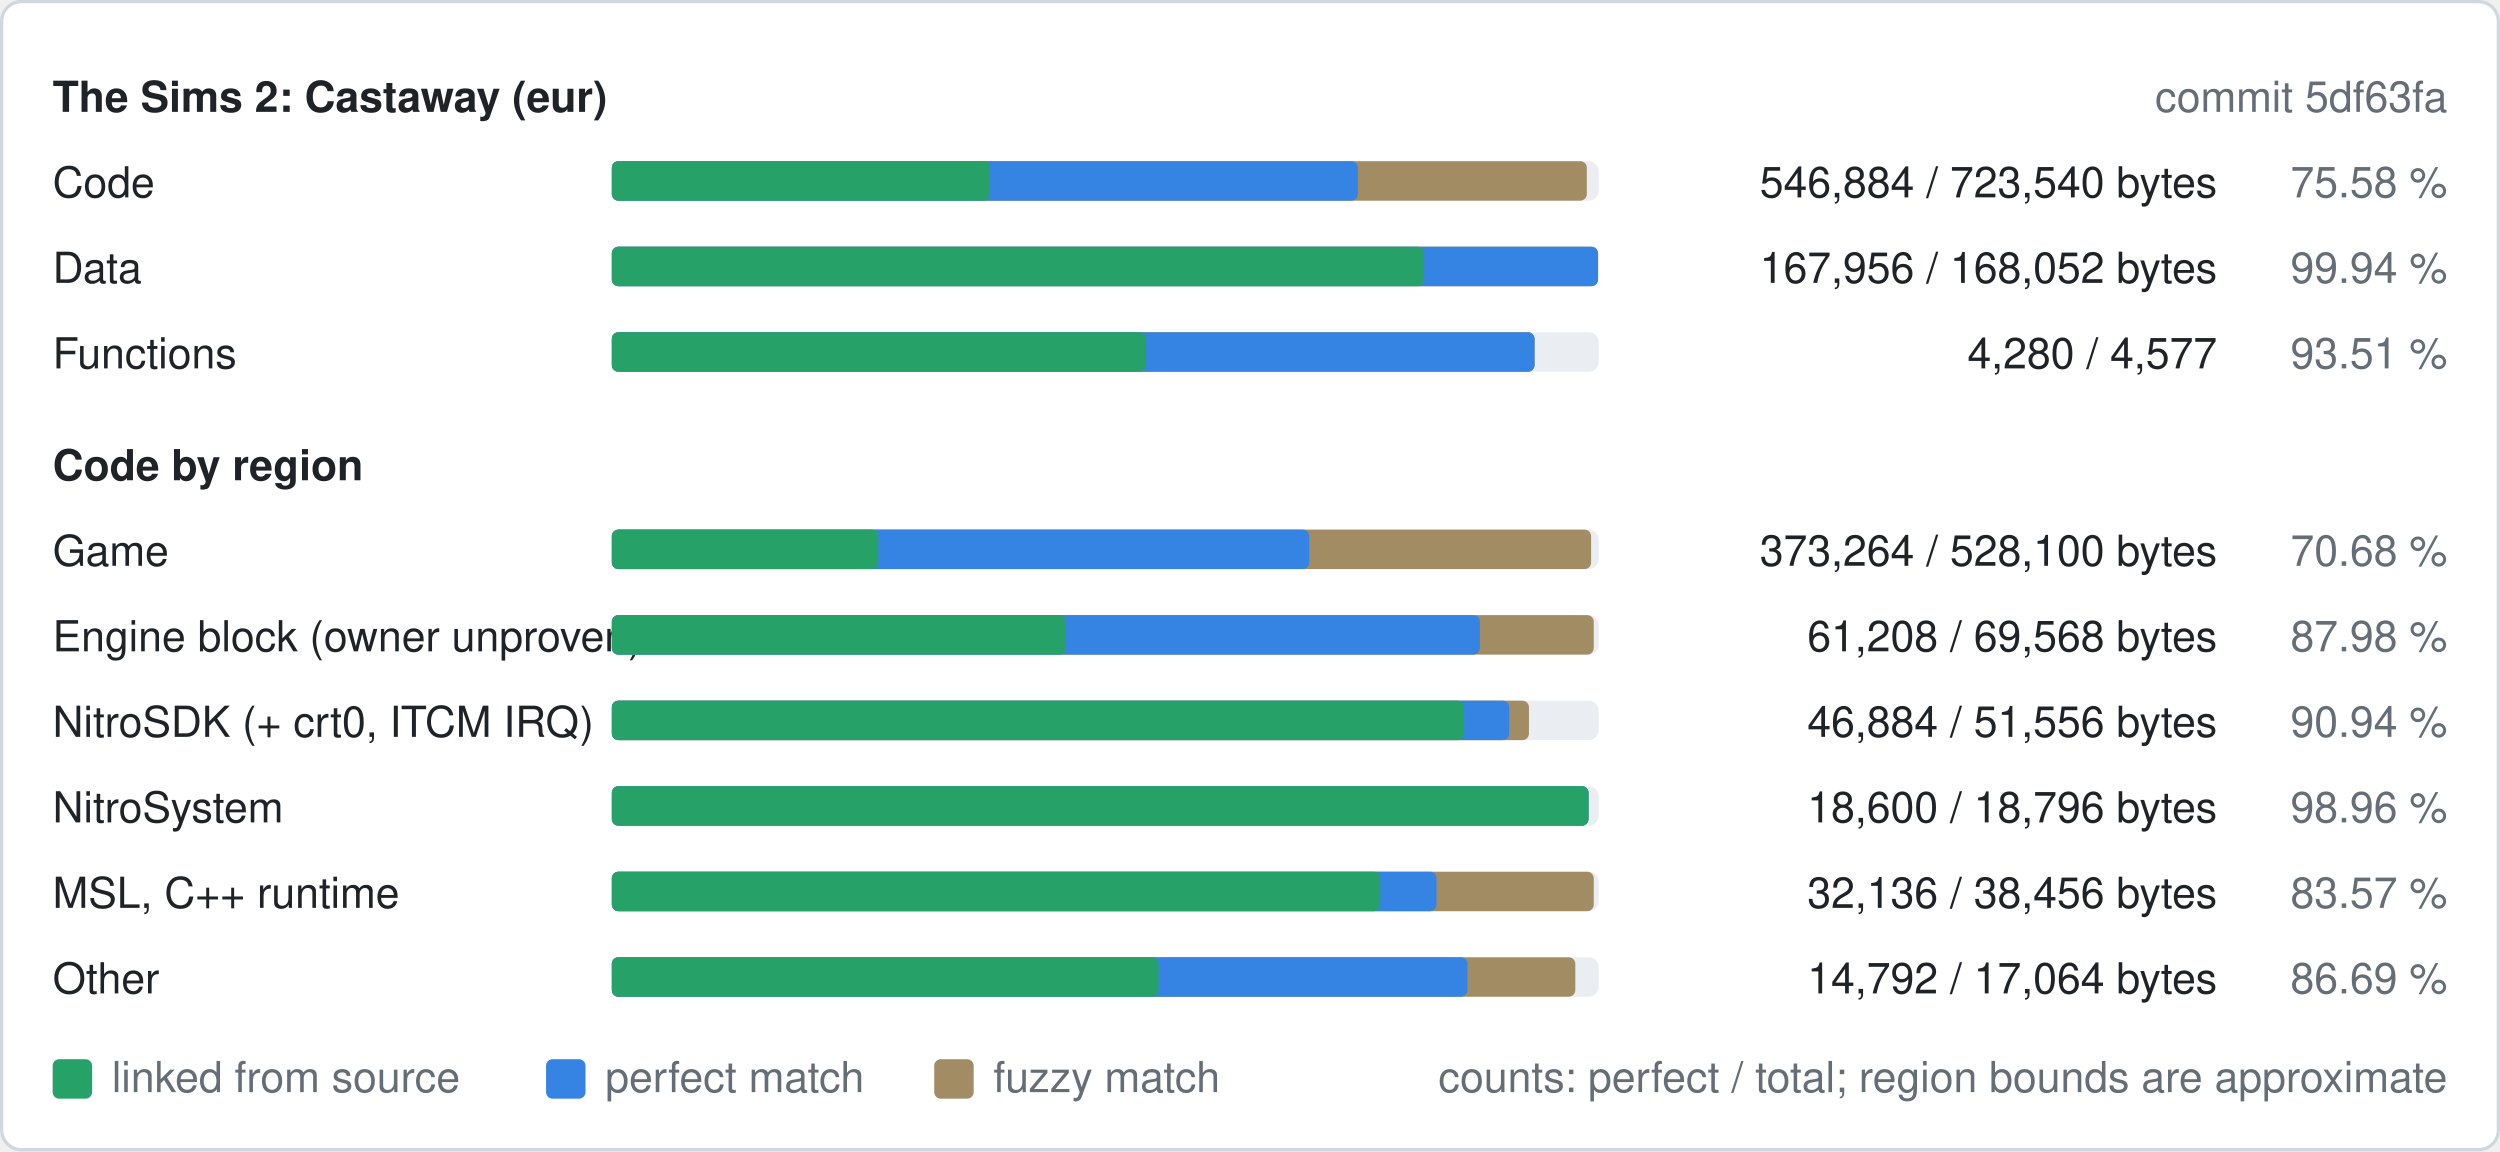
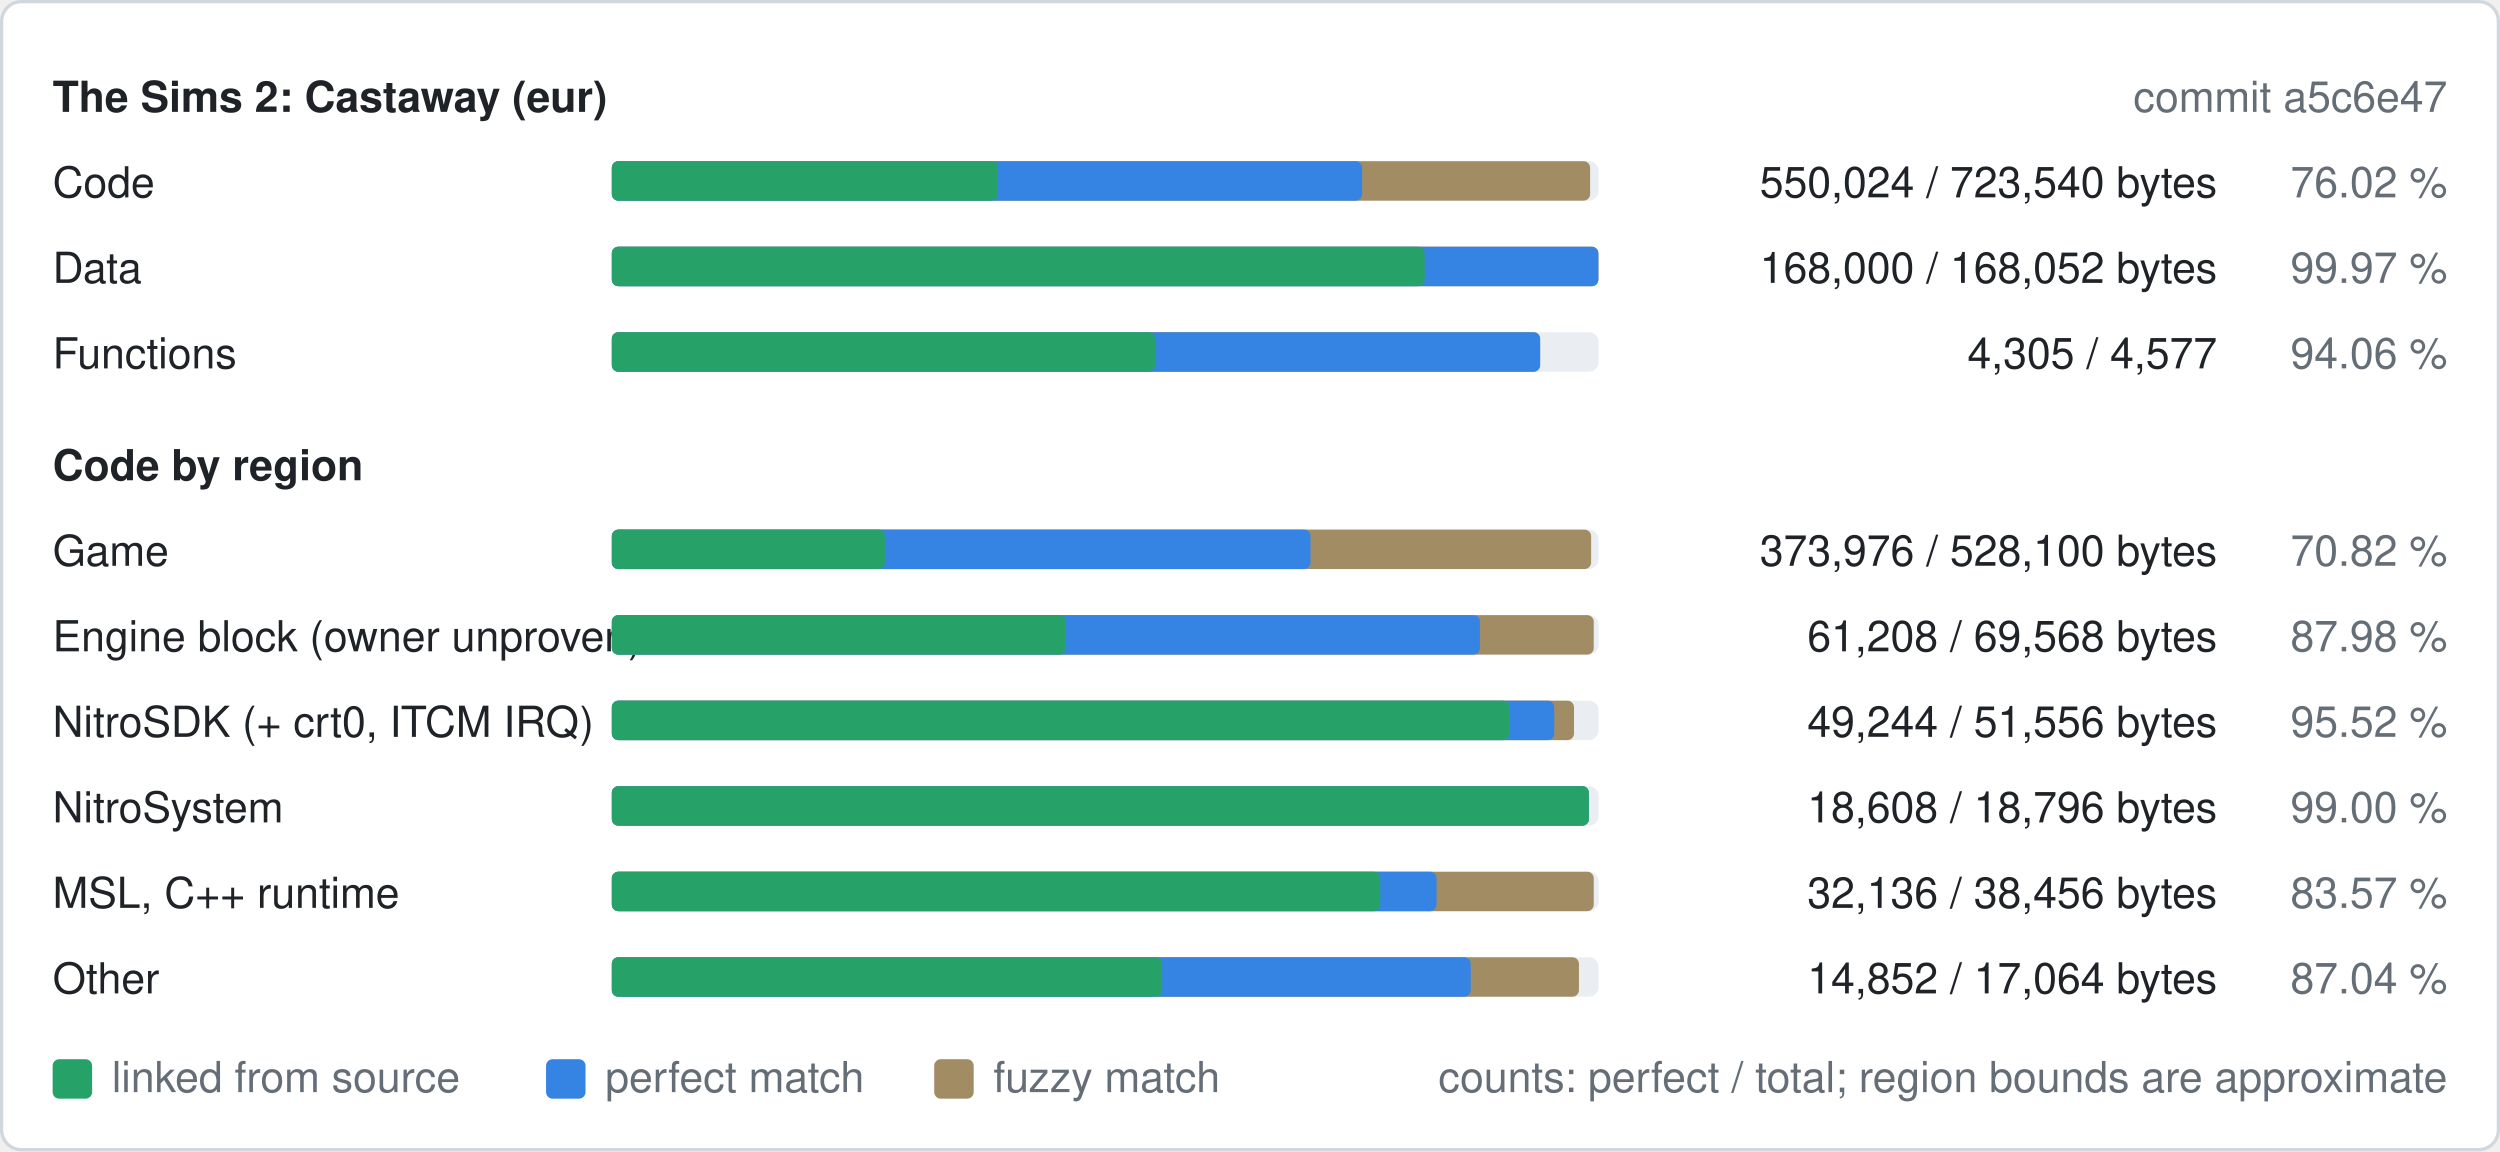
<svg xmlns="http://www.w3.org/2000/svg" width="760" height="350" viewBox="0 0 760 350" role="img" aria-label="Decompilation progress of eur">
  <style>
text{font-family:-apple-system,BlinkMacSystemFont,"Segoe UI",Helvetica,Arial,sans-serif;font-size:13px}
.b{font-weight:600}
.bg{fill:#ffffff;stroke:#d0d7de}.t{fill:#1f2328}.m{fill:#656d76}.track{fill:#eaeef2}.fuzzy{fill:#a28c64}.perfect{fill:#3584e4}.linked{fill:#26a269}
@media (prefers-color-scheme: dark){.bg{fill:#0d1117;stroke:#30363d}.t{fill:#e6edf3}.m{fill:#8d96a0}.track{fill:#21262d}.fuzzy{fill:#a28c64}.perfect{fill:#3584e4}.linked{fill:#2ec27e}}
</style>
  <rect class="bg" x="0.5" y="0.5" width="759" height="349" rx="6" />
  <text class="t b" x="16" y="34">The Sims 2: Castaway (eur)</text>
-   <text class="m" x="744" y="34" text-anchor="end">commit 5df63fa</text>
+   <text class="m" x="744" y="34" text-anchor="end">commit a5c6e47</text>
  <text class="t" x="16" y="60">Code</text>
  <rect class="track" x="186" y="49" width="300" height="12" rx="3" />
-   <rect class="fuzzy" x="186" y="49" width="296.4" height="12" rx="2" />
-   <rect class="perfect" x="186" y="49" width="226.8" height="12" rx="2" />
-   <rect class="linked" x="186" y="49" width="114.9" height="12" rx="2" />
-   <text class="t" x="674" y="60" text-anchor="end">546,884 / 723,540 bytes</text>
-   <text class="m" x="744" y="60" text-anchor="end">75.58 %</text>
+   <rect class="fuzzy" x="186" y="49" width="297.4" height="12" rx="2" />
+   <rect class="perfect" x="186" y="49" width="228.1" height="12" rx="2" />
+   <rect class="linked" x="186" y="49" width="117.4" height="12" rx="2" />
+   <text class="t" x="674" y="60" text-anchor="end">550,024 / 723,540 bytes</text>
+   <text class="m" x="744" y="60" text-anchor="end">76.02 %</text>
  <text class="t" x="16" y="86">Data</text>
  <rect class="track" x="186" y="75" width="300" height="12" rx="3" />
-   <rect class="fuzzy" x="186" y="75" width="299.8" height="12" rx="2" />
-   <rect class="perfect" x="186" y="75" width="299.8" height="12" rx="2" />
-   <rect class="linked" x="186" y="75" width="246.9" height="12" rx="2" />
-   <text class="t" x="674" y="86" text-anchor="end">167,956 / 168,052 bytes</text>
-   <text class="m" x="744" y="86" text-anchor="end">99.94 %</text>
+   <rect class="fuzzy" x="186" y="75" width="299.9" height="12" rx="2" />
+   <rect class="perfect" x="186" y="75" width="299.9" height="12" rx="2" />
+   <rect class="linked" x="186" y="75" width="247.1" height="12" rx="2" />
+   <text class="t" x="674" y="86" text-anchor="end">168,000 / 168,052 bytes</text>
+   <text class="m" x="744" y="86" text-anchor="end">99.97 %</text>
  <text class="t" x="16" y="112">Functions</text>
  <rect class="track" x="186" y="101" width="300" height="12" rx="3" />
-   <rect class="fuzzy" x="186" y="101" width="280.5" height="12" rx="2" />
-   <rect class="perfect" x="186" y="101" width="280.5" height="12" rx="2" />
-   <rect class="linked" x="186" y="101" width="162.4" height="12" rx="2" />
-   <text class="t" x="674" y="112" text-anchor="end">4,280 / 4,577</text>
-   <text class="m" x="744" y="112" text-anchor="end">93.51 %</text>
+   <rect class="fuzzy" x="186" y="101" width="282.2" height="12" rx="2" />
+   <rect class="perfect" x="186" y="101" width="282.2" height="12" rx="2" />
+   <rect class="linked" x="186" y="101" width="165.1" height="12" rx="2" />
+   <text class="t" x="674" y="112" text-anchor="end">4,305 / 4,577</text>
+   <text class="m" x="744" y="112" text-anchor="end">94.06 %</text>
  <text class="t b" x="16" y="146">Code by region</text>
  <text class="t" x="16" y="172">Game</text>
  <rect class="track" x="186" y="161" width="300" height="12" rx="3" />
  <rect class="fuzzy" x="186" y="161" width="297.7" height="12" rx="2" />
-   <rect class="perfect" x="186" y="161" width="212.0" height="12" rx="2" />
-   <rect class="linked" x="186" y="161" width="81.0" height="12" rx="2" />
-   <text class="t" x="674" y="172" text-anchor="end">373,264 / 528,100 bytes</text>
-   <text class="m" x="744" y="172" text-anchor="end">70.68 %</text>
+   <rect class="perfect" x="186" y="161" width="212.4" height="12" rx="2" />
+   <rect class="linked" x="186" y="161" width="83.0" height="12" rx="2" />
+   <text class="t" x="674" y="172" text-anchor="end">373,976 / 528,100 bytes</text>
+   <text class="m" x="744" y="172" text-anchor="end">70.82 %</text>
  <text class="t" x="16" y="198">Engine block (owner unproven)</text>
  <rect class="track" x="186" y="187" width="300" height="12" rx="3" />
  <rect class="fuzzy" x="186" y="187" width="298.5" height="12" rx="2" />
  <rect class="perfect" x="186" y="187" width="263.9" height="12" rx="2" />
  <rect class="linked" x="186" y="187" width="138.0" height="12" rx="2" />
  <text class="t" x="674" y="198" text-anchor="end">61,208 / 69,568 bytes</text>
  <text class="m" x="744" y="198" text-anchor="end">87.98 %</text>
  <text class="t" x="16" y="224">NitroSDK (+ crt0, ITCM IRQ)</text>
  <rect class="track" x="186" y="213" width="300" height="12" rx="3" />
-   <rect class="fuzzy" x="186" y="213" width="278.8" height="12" rx="2" />
-   <rect class="perfect" x="186" y="213" width="272.8" height="12" rx="2" />
-   <rect class="linked" x="186" y="213" width="259.1" height="12" rx="2" />
-   <text class="t" x="674" y="224" text-anchor="end">46,884 / 51,556 bytes</text>
-   <text class="m" x="744" y="224" text-anchor="end">90.94 %</text>
+   <rect class="fuzzy" x="186" y="213" width="292.5" height="12" rx="2" />
+   <rect class="perfect" x="186" y="213" width="286.5" height="12" rx="2" />
+   <rect class="linked" x="186" y="213" width="272.8" height="12" rx="2" />
+   <text class="t" x="674" y="224" text-anchor="end">49,244 / 51,556 bytes</text>
+   <text class="m" x="744" y="224" text-anchor="end">95.52 %</text>
  <text class="t" x="16" y="250">NitroSystem</text>
  <rect class="track" x="186" y="239" width="300" height="12" rx="3" />
-   <rect class="fuzzy" x="186" y="239" width="296.9" height="12" rx="2" />
-   <rect class="perfect" x="186" y="239" width="296.9" height="12" rx="2" />
-   <rect class="linked" x="186" y="239" width="296.9" height="12" rx="2" />
-   <text class="t" x="674" y="250" text-anchor="end">18,600 / 18,796 bytes</text>
-   <text class="m" x="744" y="250" text-anchor="end">98.96 %</text>
+   <rect class="fuzzy" x="186" y="239" width="297.0" height="12" rx="2" />
+   <rect class="perfect" x="186" y="239" width="297.0" height="12" rx="2" />
+   <rect class="linked" x="186" y="239" width="297.0" height="12" rx="2" />
+   <text class="t" x="674" y="250" text-anchor="end">18,608 / 18,796 bytes</text>
+   <text class="m" x="744" y="250" text-anchor="end">99.00 %</text>
  <text class="t" x="16" y="276">MSL, C++ runtime</text>
  <rect class="track" x="186" y="265" width="300" height="12" rx="3" />
  <rect class="fuzzy" x="186" y="265" width="298.5" height="12" rx="2" />
  <rect class="perfect" x="186" y="265" width="250.7" height="12" rx="2" />
  <rect class="linked" x="186" y="265" width="233.6" height="12" rx="2" />
  <text class="t" x="674" y="276" text-anchor="end">32,136 / 38,456 bytes</text>
  <text class="m" x="744" y="276" text-anchor="end">83.57 %</text>
  <text class="t" x="16" y="302">Other</text>
  <rect class="track" x="186" y="291" width="300" height="12" rx="3" />
-   <rect class="fuzzy" x="186" y="291" width="292.9" height="12" rx="2" />
-   <rect class="perfect" x="186" y="291" width="260.1" height="12" rx="2" />
-   <rect class="linked" x="186" y="291" width="166.2" height="12" rx="2" />
-   <text class="t" x="674" y="302" text-anchor="end">14,792 / 17,064 bytes</text>
-   <text class="m" x="744" y="302" text-anchor="end">86.69 %</text>
+   <rect class="fuzzy" x="186" y="291" width="294.0" height="12" rx="2" />
+   <rect class="perfect" x="186" y="291" width="261.1" height="12" rx="2" />
+   <rect class="linked" x="186" y="291" width="167.3" height="12" rx="2" />
+   <text class="t" x="674" y="302" text-anchor="end">14,852 / 17,064 bytes</text>
+   <text class="m" x="744" y="302" text-anchor="end">87.04 %</text>
  <rect class="linked" x="16" y="322" width="12" height="12" rx="2" />
  <text class="m" x="34" y="332">linked from source</text>
  <rect class="perfect" x="166" y="322" width="12" height="12" rx="2" />
  <text class="m" x="184" y="332">perfect match</text>
  <rect class="fuzzy" x="284" y="322" width="12" height="12" rx="2" />
  <text class="m" x="302" y="332">fuzzy match</text>
  <text class="m" x="744" y="332" text-anchor="end">counts: perfect / total; region bounds are approximate</text>
</svg>
